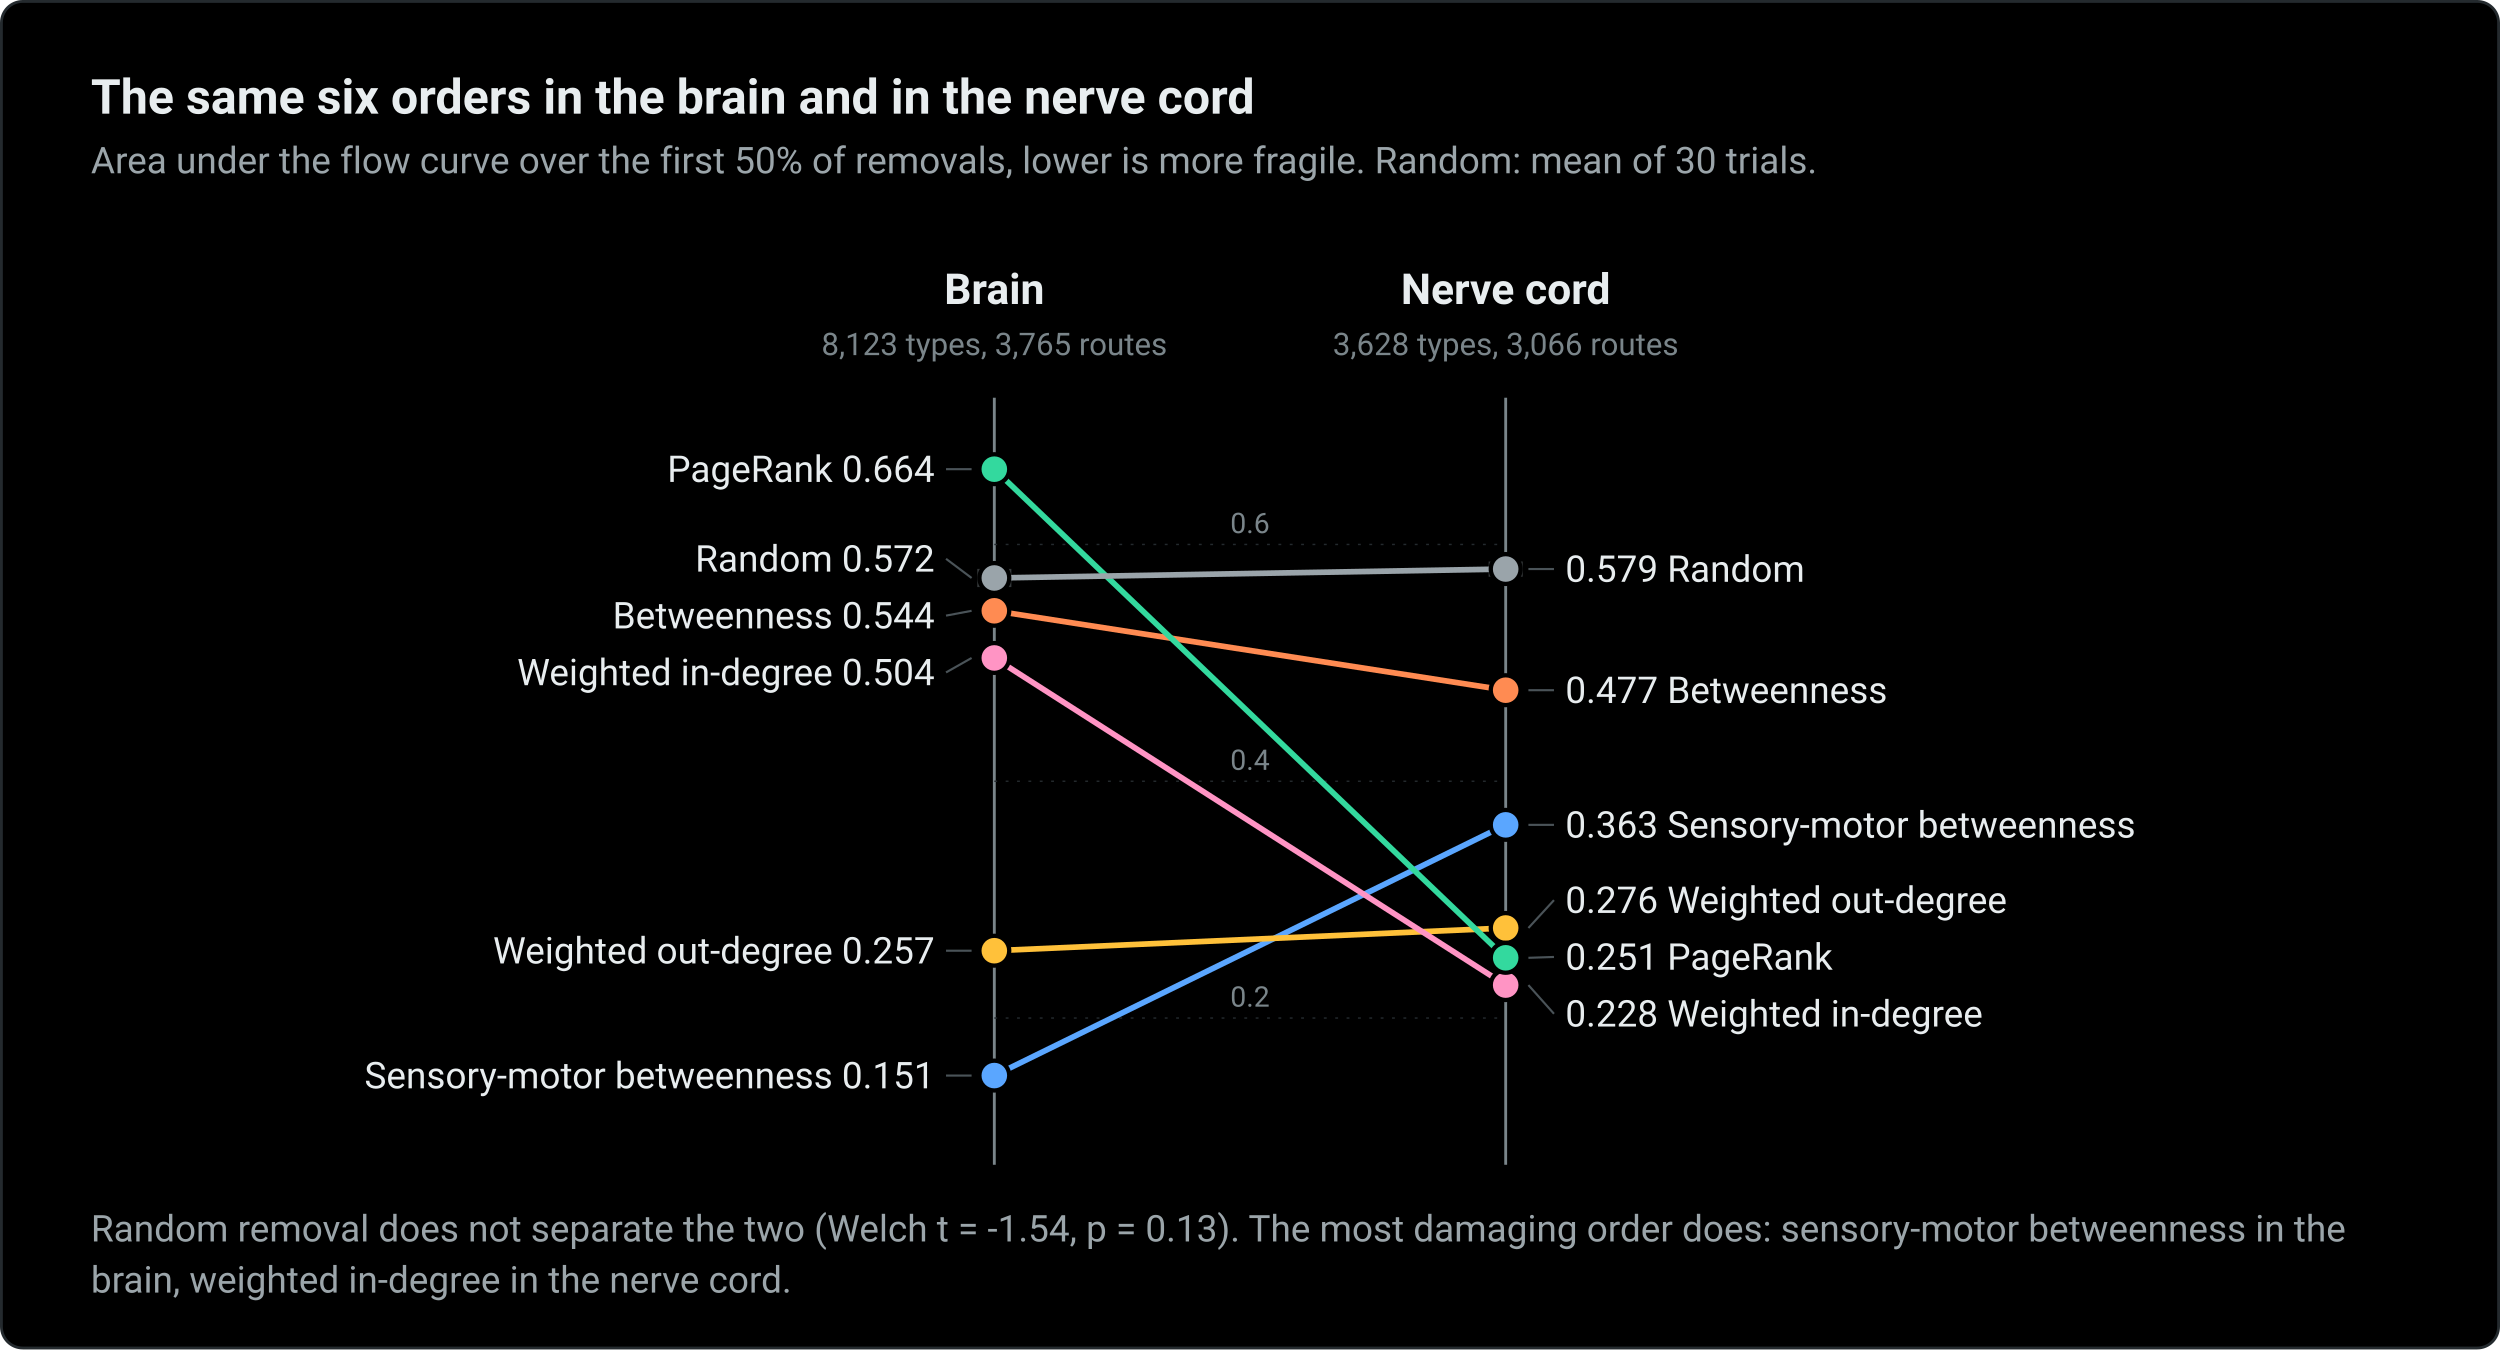
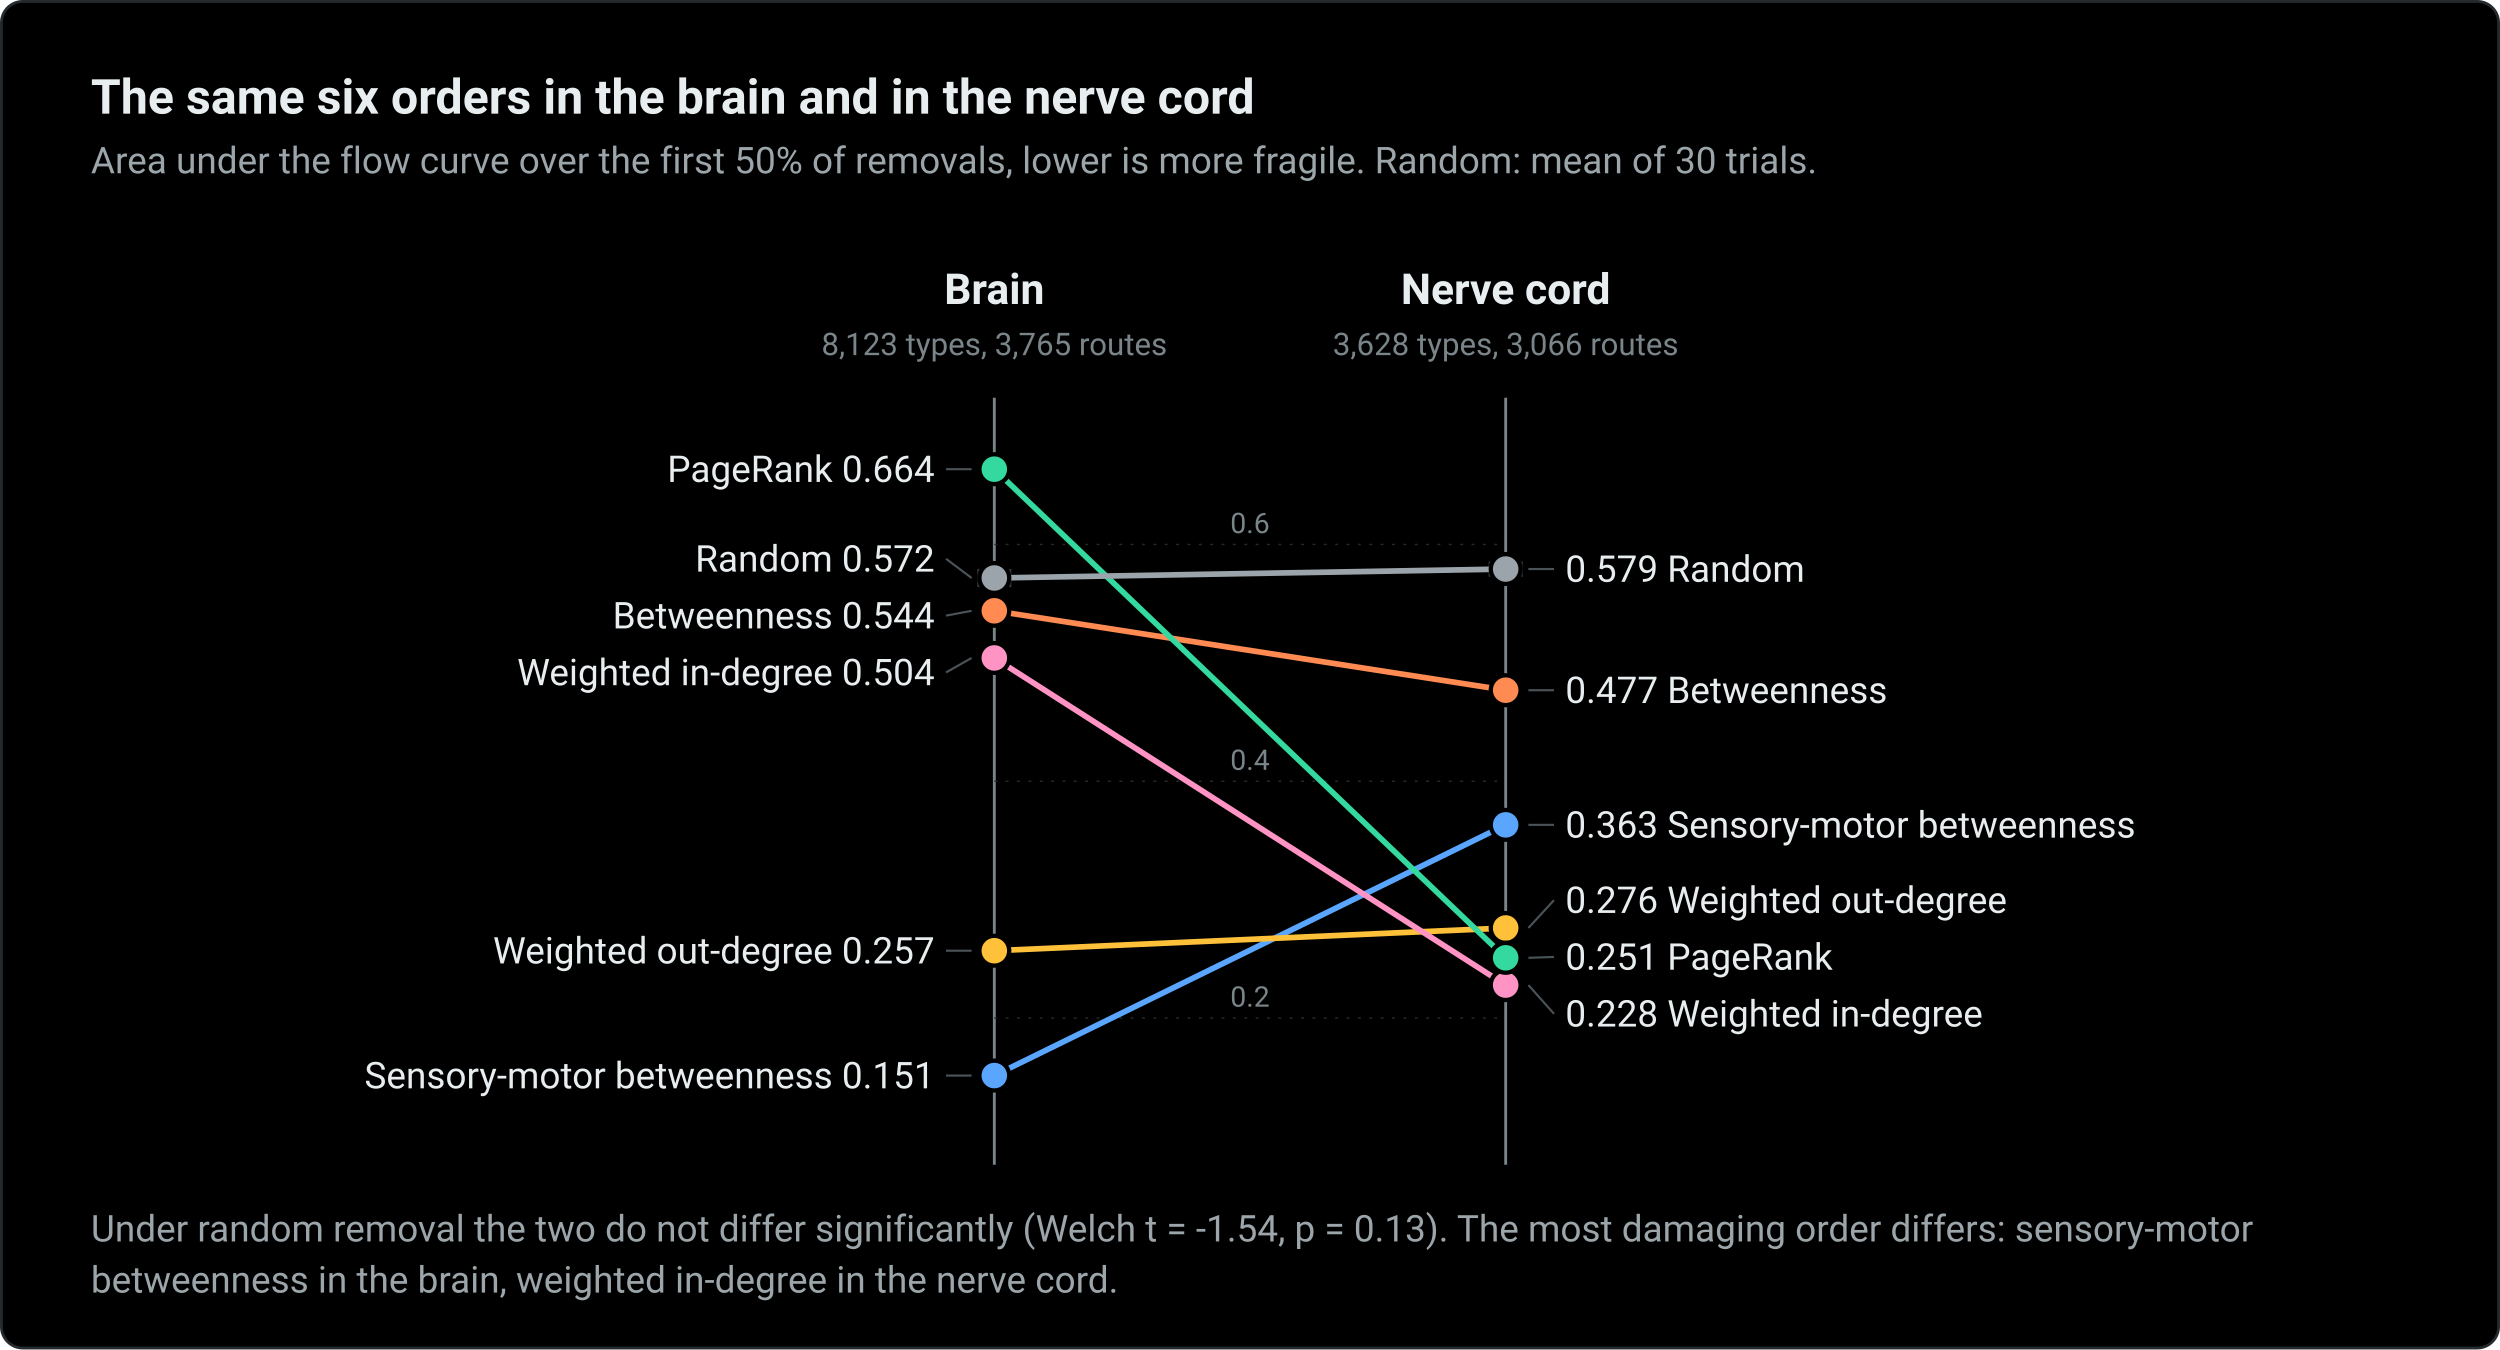
<svg xmlns="http://www.w3.org/2000/svg" viewBox="0 0 1760 950" width="1760" height="950" role="img" aria-labelledby="t d">
  <rect x="1" y="1" width="1758" height="948" rx="15" fill="#000000" stroke="#242a2e" stroke-width="2" />
  <text x="64" y="80" font-family="system-ui, -apple-system, 'Segoe UI', Roboto, 'Helvetica Neue', Arial, sans-serif" font-size="34" fill="#e8edef" font-weight="700" style="font-variant-numeric:tabular-nums">The same six orders in the brain and in the nerve cord</text>
  <text x="64" y="122" font-family="system-ui, -apple-system, 'Segoe UI', Roboto, 'Helvetica Neue', Arial, sans-serif" font-size="26" fill="#9ba5aa" style="font-variant-numeric:tabular-nums">Area under the flow curve over the first 50% of removals, lower is more fragile. Random: mean of 30 trials.</text>
  <path d="M700 280L700 820" stroke="#7a858a" stroke-width="2" fill="none" />
  <text x="700" y="214" font-family="system-ui, -apple-system, 'Segoe UI', Roboto, 'Helvetica Neue', Arial, sans-serif" font-size="30" fill="#e8edef" font-weight="700" text-anchor="middle" style="font-variant-numeric:tabular-nums">Brain</text>
  <text x="700" y="250" font-family="system-ui, -apple-system, 'Segoe UI', Roboto, 'Helvetica Neue', Arial, sans-serif" font-size="22" fill="#7a858a" text-anchor="middle" style="font-variant-numeric:tabular-nums">8,123 types, 3,765 routes</text>
  <path d="M1060 280L1060 820" stroke="#7a858a" stroke-width="2" fill="none" />
  <text x="1060" y="214" font-family="system-ui, -apple-system, 'Segoe UI', Roboto, 'Helvetica Neue', Arial, sans-serif" font-size="30" fill="#e8edef" font-weight="700" text-anchor="middle" style="font-variant-numeric:tabular-nums">Nerve cord</text>
  <text x="1060" y="250" font-family="system-ui, -apple-system, 'Segoe UI', Roboto, 'Helvetica Neue', Arial, sans-serif" font-size="22" fill="#7a858a" text-anchor="middle" style="font-variant-numeric:tabular-nums">3,628 types, 3,066 routes</text>
  <path d="M700 716.7L1060 716.7" stroke="#242a2e" stroke-width="1" fill="none" stroke-dasharray="2 6" />
  <text x="880" y="708.7" font-family="system-ui, -apple-system, 'Segoe UI', Roboto, 'Helvetica Neue', Arial, sans-serif" font-size="20" fill="#7a858a" text-anchor="middle" style="font-variant-numeric:tabular-nums">0.2</text>
  <path d="M700 550L1060 550" stroke="#242a2e" stroke-width="1" fill="none" stroke-dasharray="2 6" />
  <text x="880" y="542" font-family="system-ui, -apple-system, 'Segoe UI', Roboto, 'Helvetica Neue', Arial, sans-serif" font-size="20" fill="#7a858a" text-anchor="middle" style="font-variant-numeric:tabular-nums">0.4</text>
  <path d="M700 383.3L1060 383.3" stroke="#242a2e" stroke-width="1" fill="none" stroke-dasharray="2 6" />
  <text x="880" y="375.3" font-family="system-ui, -apple-system, 'Segoe UI', Roboto, 'Helvetica Neue', Arial, sans-serif" font-size="20" fill="#7a858a" text-anchor="middle" style="font-variant-numeric:tabular-nums">0.6</text>
  <rect x="688" y="400.5" width="24" height="12.8" fill="#868f94" fill-opacity="0.4" />
  <rect x="1048" y="395.3" width="24" height="10.7" fill="#868f94" fill-opacity="0.4" />
  <path d="M700 757.2L1060 580.7" stroke="#5aa6ff" stroke-width="4" fill="none" stroke-linecap="round" />
  <circle cx="700" cy="757.2" r="12" fill="#000000" />
  <circle cx="700" cy="757.2" r="9" fill="#5aa6ff" />
  <circle cx="1060" cy="580.7" r="12" fill="#000000" />
  <circle cx="1060" cy="580.7" r="9" fill="#5aa6ff" />
  <path d="M684 757.2L666 757.2" stroke="#4a5358" stroke-width="1.5" fill="none" />
  <path d="M1076 580.7L1094 580.7" stroke="#4a5358" stroke-width="1.5" fill="none" />
  <text x="658" y="766.2" font-family="system-ui, -apple-system, 'Segoe UI', Roboto, 'Helvetica Neue', Arial, sans-serif" font-size="26" fill="#e8edef" text-anchor="end" style="font-variant-numeric:tabular-nums">Sensory-motor betweenness  0.151</text>
  <text x="1102" y="589.7" font-family="system-ui, -apple-system, 'Segoe UI', Roboto, 'Helvetica Neue', Arial, sans-serif" font-size="26" fill="#e8edef" style="font-variant-numeric:tabular-nums">0.363  Sensory-motor betweenness</text>
  <path d="M700 669.3L1060 653.3" stroke="#ffc13a" stroke-width="4" fill="none" stroke-linecap="round" />
  <circle cx="700" cy="669.3" r="12" fill="#000000" />
  <circle cx="700" cy="669.3" r="9" fill="#ffc13a" />
  <circle cx="1060" cy="653.3" r="12" fill="#000000" />
  <circle cx="1060" cy="653.3" r="9" fill="#ffc13a" />
  <path d="M684 669.3L666 669.3" stroke="#4a5358" stroke-width="1.5" fill="none" />
  <path d="M1076 653.3L1094 633.7" stroke="#4a5358" stroke-width="1.5" fill="none" />
  <text x="658" y="678.3" font-family="system-ui, -apple-system, 'Segoe UI', Roboto, 'Helvetica Neue', Arial, sans-serif" font-size="26" fill="#e8edef" text-anchor="end" style="font-variant-numeric:tabular-nums">Weighted out-degree  0.257</text>
  <text x="1102" y="642.7" font-family="system-ui, -apple-system, 'Segoe UI', Roboto, 'Helvetica Neue', Arial, sans-serif" font-size="26" fill="#e8edef" style="font-variant-numeric:tabular-nums">0.276  Weighted out-degree</text>
  <path d="M700 463.2L1060 693.5" stroke="#ff94c4" stroke-width="4" fill="none" stroke-linecap="round" />
  <circle cx="700" cy="463.2" r="12" fill="#000000" />
  <circle cx="700" cy="463.2" r="9" fill="#ff94c4" />
  <circle cx="1060" cy="693.5" r="12" fill="#000000" />
  <circle cx="1060" cy="693.5" r="9" fill="#ff94c4" />
  <path d="M684 463.2L666 473.4" stroke="#4a5358" stroke-width="1.5" fill="none" />
  <path d="M1076 693.5L1094 713.7" stroke="#4a5358" stroke-width="1.5" fill="none" />
  <text x="658" y="482.4" font-family="system-ui, -apple-system, 'Segoe UI', Roboto, 'Helvetica Neue', Arial, sans-serif" font-size="26" fill="#e8edef" text-anchor="end" style="font-variant-numeric:tabular-nums">Weighted in-degree  0.504</text>
  <text x="1102" y="722.7" font-family="system-ui, -apple-system, 'Segoe UI', Roboto, 'Helvetica Neue', Arial, sans-serif" font-size="26" fill="#e8edef" style="font-variant-numeric:tabular-nums">0.228  Weighted in-degree</text>
  <path d="M700 430L1060 485.9" stroke="#ff8b52" stroke-width="4" fill="none" stroke-linecap="round" />
  <circle cx="700" cy="430" r="12" fill="#000000" />
  <circle cx="700" cy="430" r="9" fill="#ff8b52" />
  <circle cx="1060" cy="485.9" r="12" fill="#000000" />
  <circle cx="1060" cy="485.9" r="9" fill="#ff8b52" />
  <path d="M684 430L666 433.4" stroke="#4a5358" stroke-width="1.5" fill="none" />
  <path d="M1076 485.9L1094 485.9" stroke="#4a5358" stroke-width="1.5" fill="none" />
  <text x="658" y="442.4" font-family="system-ui, -apple-system, 'Segoe UI', Roboto, 'Helvetica Neue', Arial, sans-serif" font-size="26" fill="#e8edef" text-anchor="end" style="font-variant-numeric:tabular-nums">Betweenness  0.544</text>
  <text x="1102" y="494.9" font-family="system-ui, -apple-system, 'Segoe UI', Roboto, 'Helvetica Neue', Arial, sans-serif" font-size="26" fill="#e8edef" style="font-variant-numeric:tabular-nums">0.477  Betweenness</text>
  <path d="M700 330.3L1060 674.3" stroke="#33d99e" stroke-width="4" fill="none" stroke-linecap="round" />
  <circle cx="700" cy="330.3" r="12" fill="#000000" />
  <circle cx="700" cy="330.3" r="9" fill="#33d99e" />
  <circle cx="1060" cy="674.3" r="12" fill="#000000" />
  <circle cx="1060" cy="674.3" r="9" fill="#33d99e" />
  <path d="M684 330.3L666 330.3" stroke="#4a5358" stroke-width="1.5" fill="none" />
  <path d="M1076 674.3L1094 673.7" stroke="#4a5358" stroke-width="1.5" fill="none" />
  <text x="658" y="339.3" font-family="system-ui, -apple-system, 'Segoe UI', Roboto, 'Helvetica Neue', Arial, sans-serif" font-size="26" fill="#e8edef" text-anchor="end" style="font-variant-numeric:tabular-nums">PageRank  0.664</text>
  <text x="1102" y="682.7" font-family="system-ui, -apple-system, 'Segoe UI', Roboto, 'Helvetica Neue', Arial, sans-serif" font-size="26" fill="#e8edef" style="font-variant-numeric:tabular-nums">0.251  PageRank</text>
  <path d="M700 406.9L1060 400.6" stroke="#9aa4aa" stroke-width="4" fill="none" stroke-linecap="round" />
  <circle cx="700" cy="406.9" r="12" fill="#000000" />
  <circle cx="700" cy="406.9" r="9" fill="#9aa4aa" />
  <circle cx="1060" cy="400.6" r="12" fill="#000000" />
  <circle cx="1060" cy="400.6" r="9" fill="#9aa4aa" />
  <path d="M684 406.9L666 393.4" stroke="#4a5358" stroke-width="1.5" fill="none" />
  <path d="M1076 400.6L1094 400.6" stroke="#4a5358" stroke-width="1.5" fill="none" />
  <text x="658" y="402.4" font-family="system-ui, -apple-system, 'Segoe UI', Roboto, 'Helvetica Neue', Arial, sans-serif" font-size="26" fill="#e8edef" text-anchor="end" style="font-variant-numeric:tabular-nums">Random  0.572</text>
  <text x="1102" y="409.6" font-family="system-ui, -apple-system, 'Segoe UI', Roboto, 'Helvetica Neue', Arial, sans-serif" font-size="26" fill="#e8edef" style="font-variant-numeric:tabular-nums">0.579  Random</text>
-   <text x="64" y="874" font-family="system-ui, -apple-system, 'Segoe UI', Roboto, 'Helvetica Neue', Arial, sans-serif" font-size="26" fill="#9ba5aa" style="font-variant-numeric:tabular-nums">Random removal does not separate the two (Welch t = -1.54, p = 0.13). The most damaging order does: sensory-motor betweenness in the</text>
-   <text x="64" y="910" font-family="system-ui, -apple-system, 'Segoe UI', Roboto, 'Helvetica Neue', Arial, sans-serif" font-size="26" fill="#9ba5aa" style="font-variant-numeric:tabular-nums">brain, weighted in-degree in the nerve cord.</text>
+   <text x="64" y="874" font-family="system-ui, -apple-system, 'Segoe UI', Roboto, 'Helvetica Neue', Arial, sans-serif" font-size="26" fill="#9ba5aa" style="font-variant-numeric:tabular-nums">Under random removal the two do not differ significantly (Welch t = -1.54, p = 0.13). The most damaging order differs: sensory-motor</text>
+   <text x="64" y="910" font-family="system-ui, -apple-system, 'Segoe UI', Roboto, 'Helvetica Neue', Arial, sans-serif" font-size="26" fill="#9ba5aa" style="font-variant-numeric:tabular-nums">betweenness in the brain, weighted in-degree in the nerve cord.</text>
</svg>
